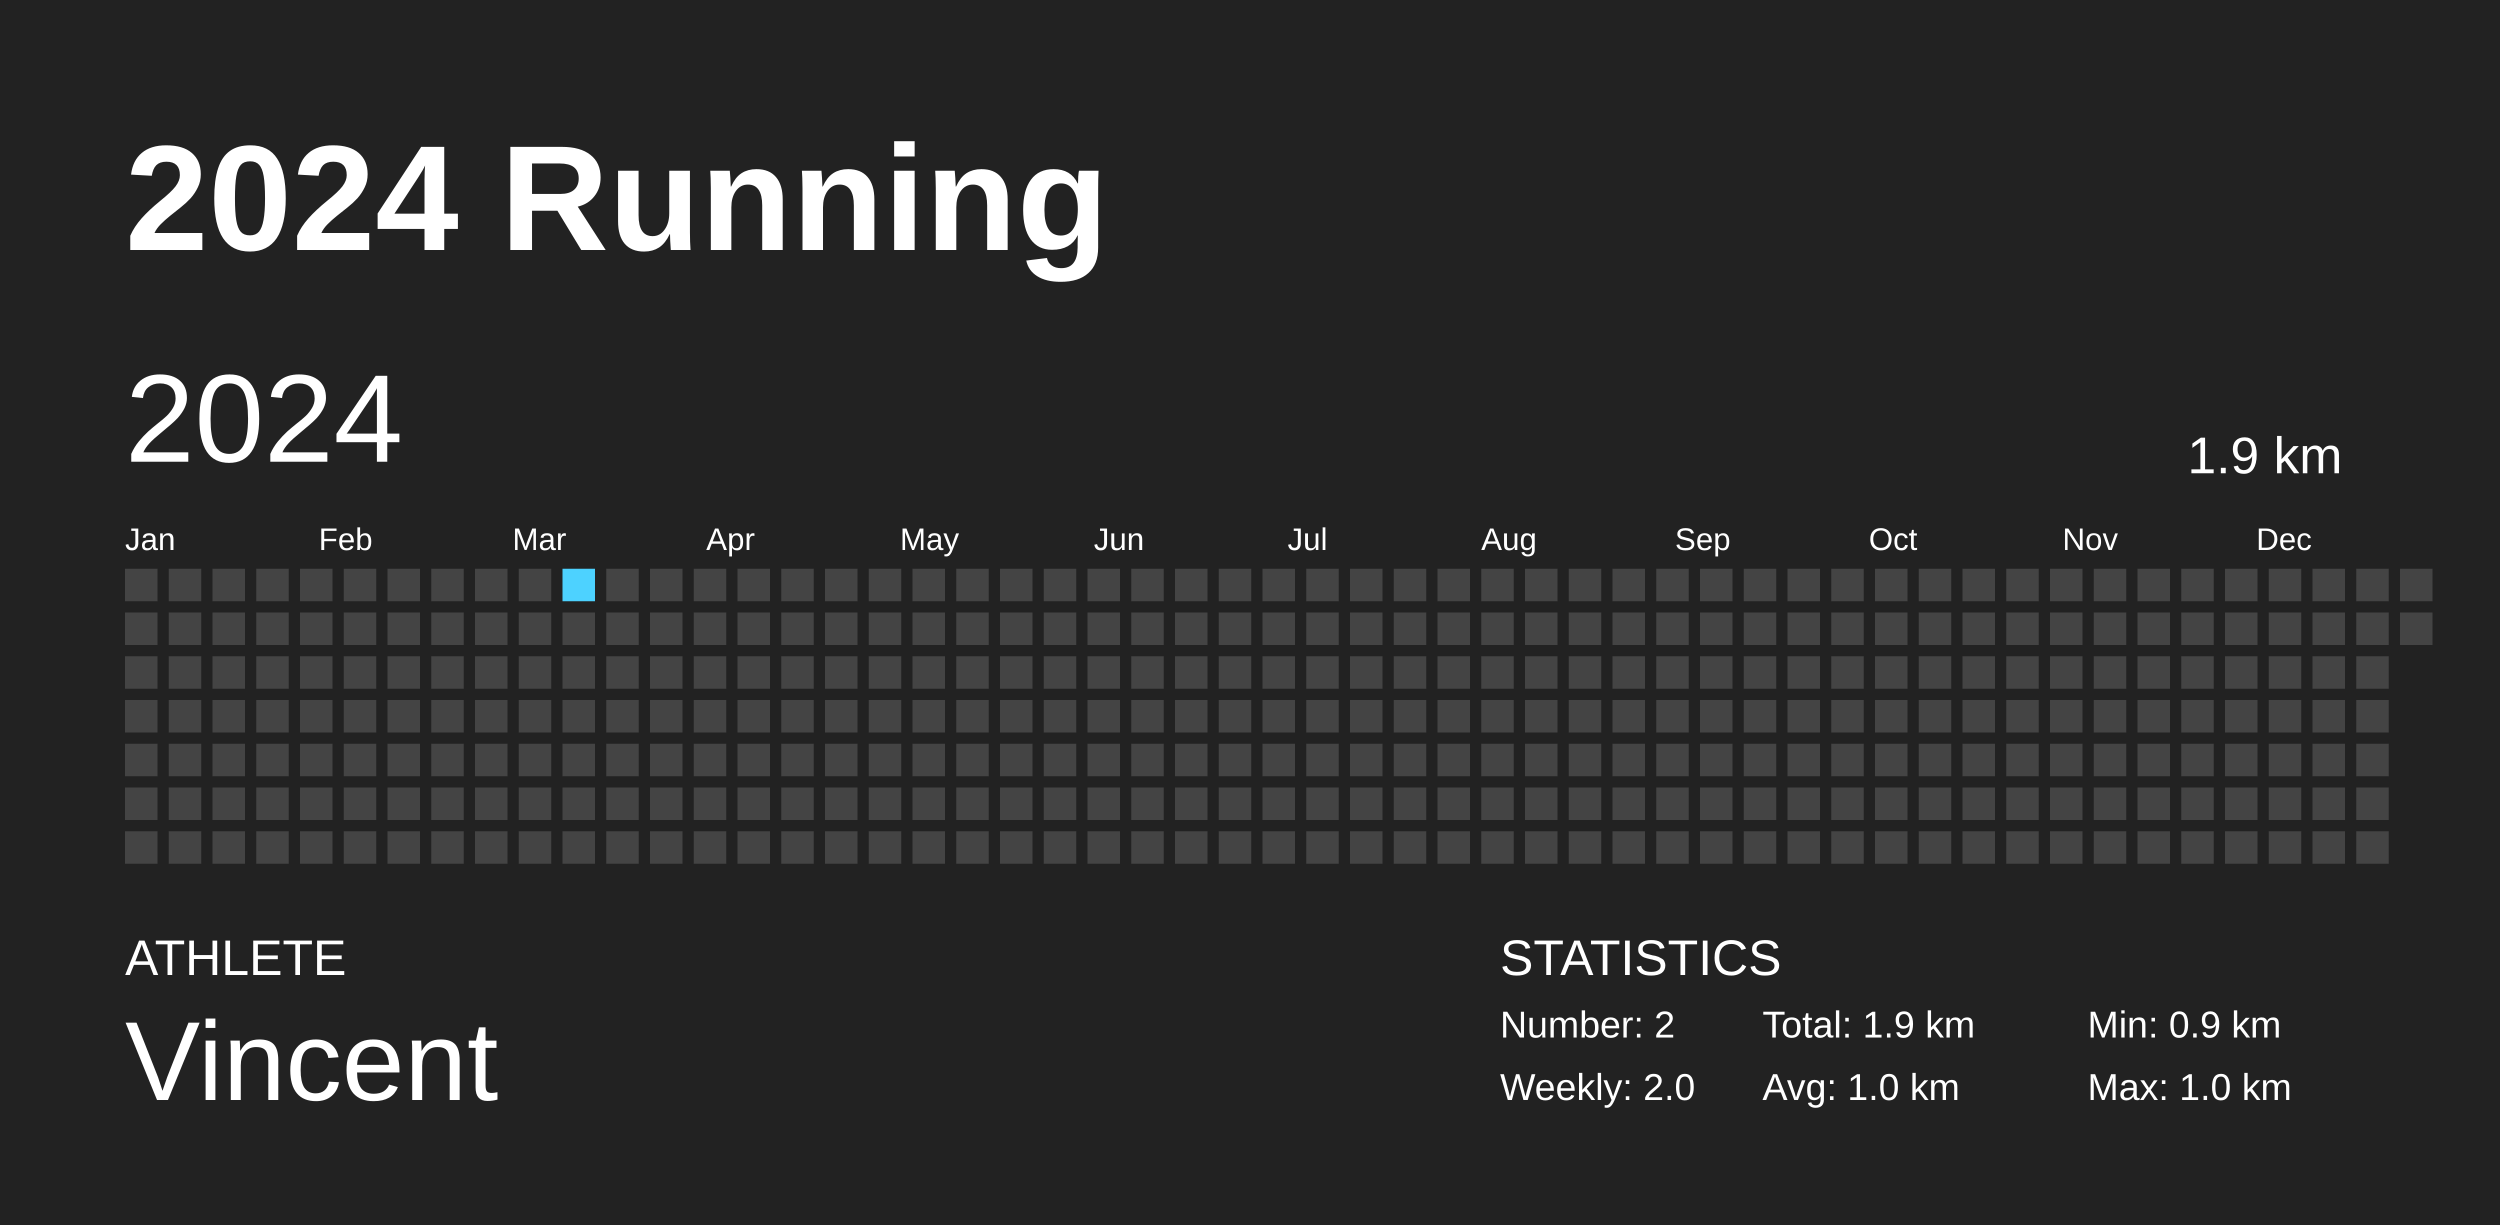
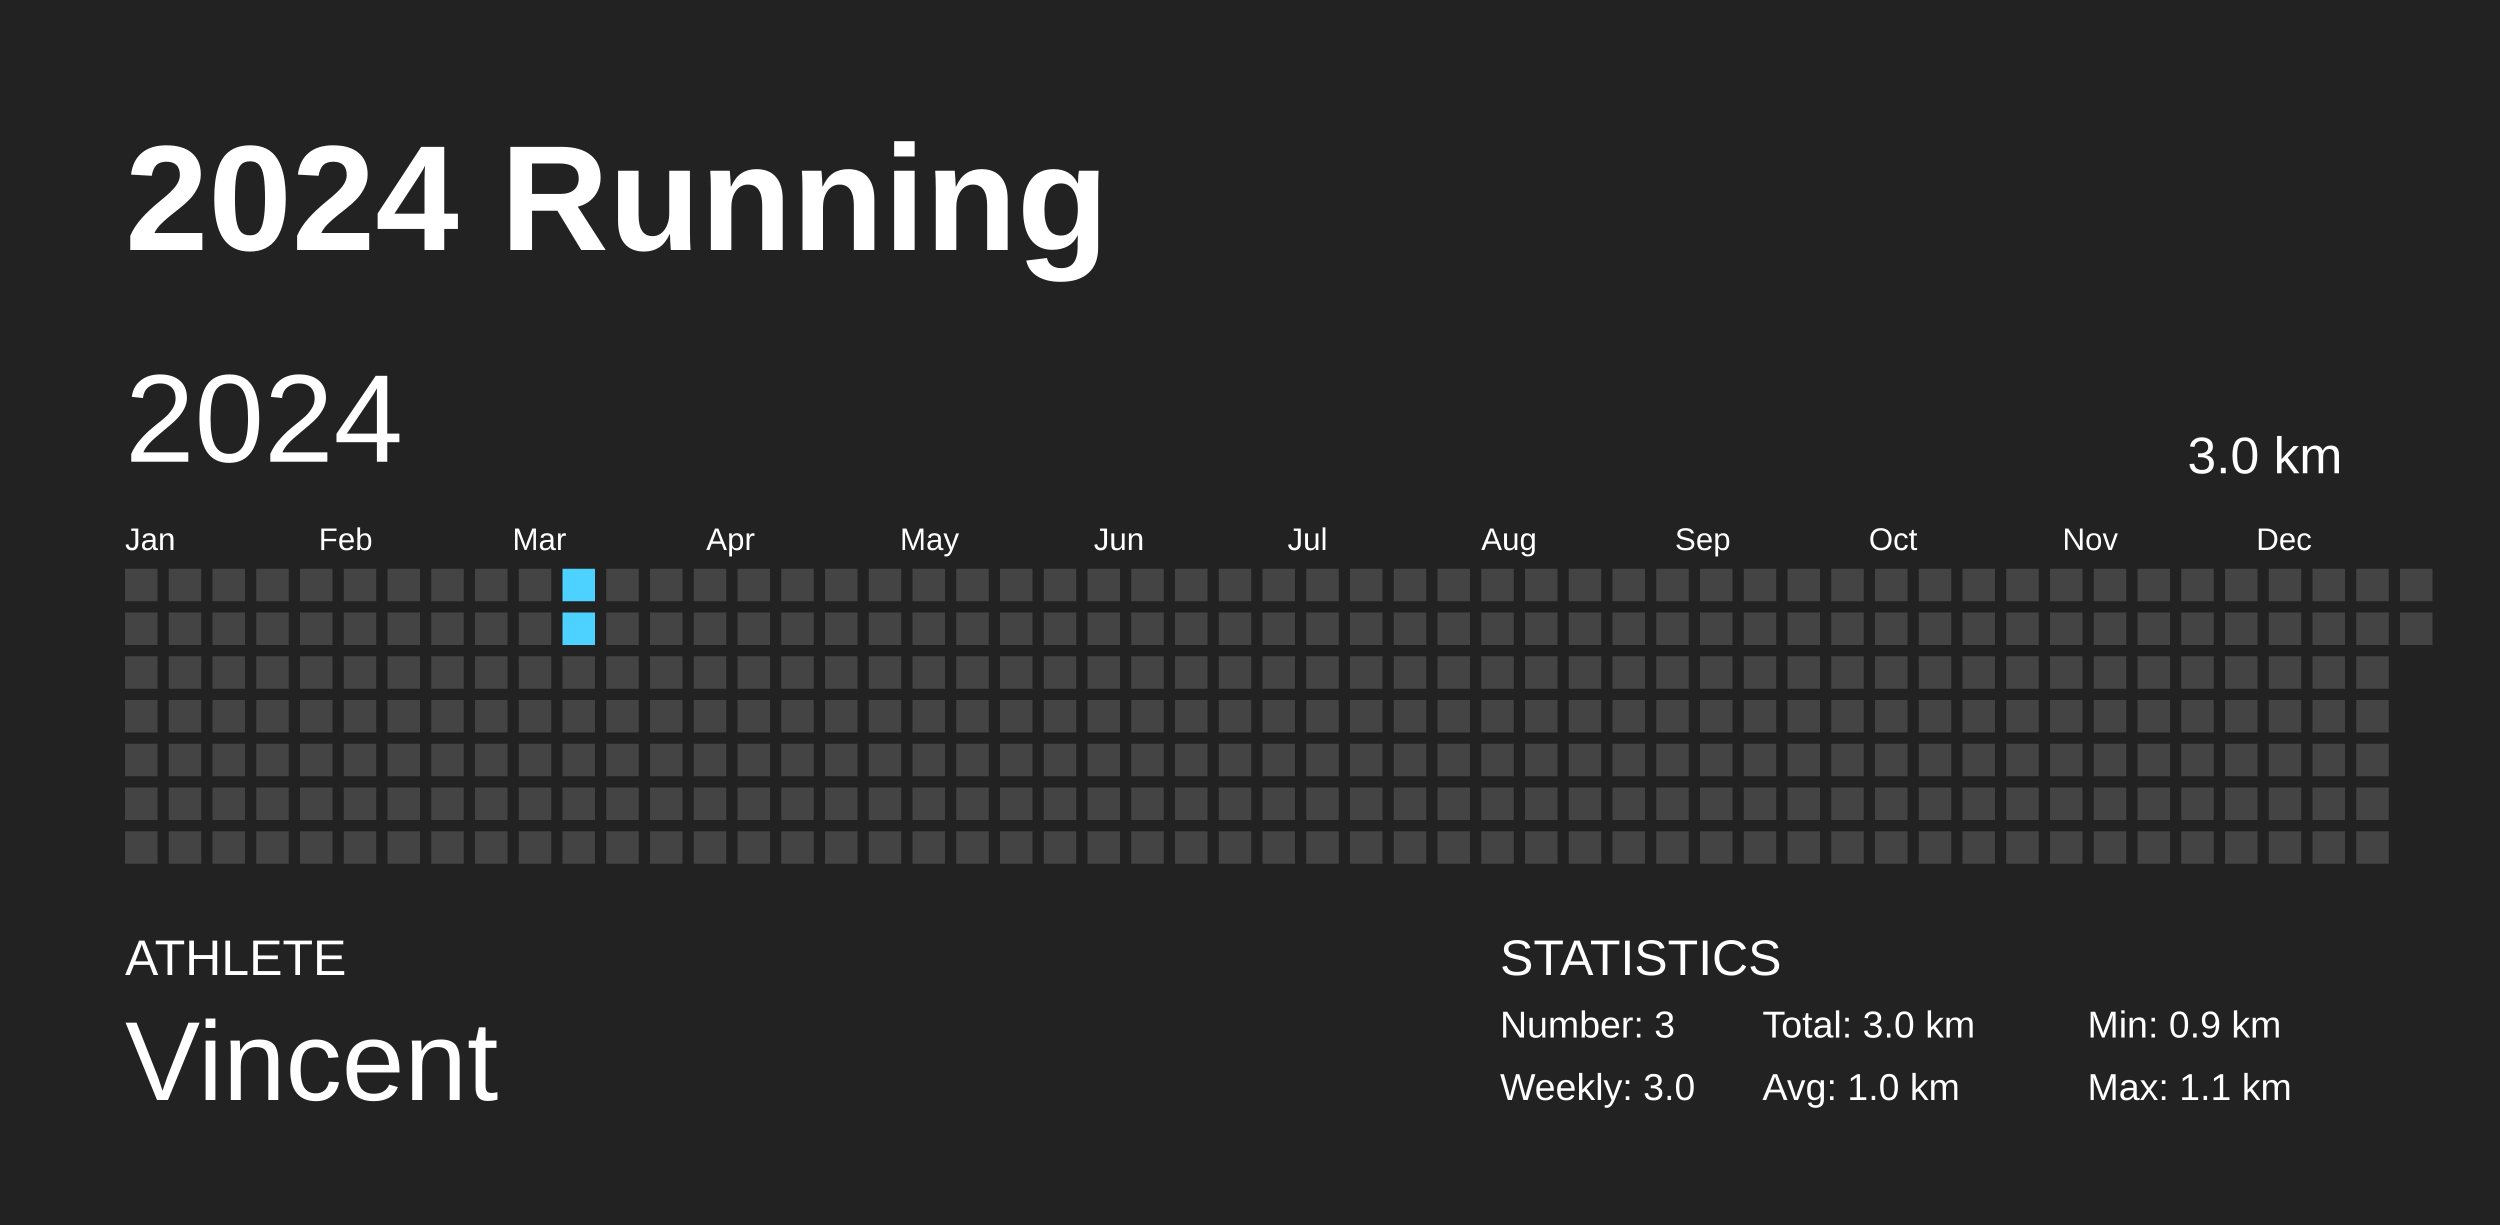
<svg xmlns="http://www.w3.org/2000/svg" baseProfile="full" height="98mm" version="1.1" viewBox="0,0,200,98" width="200mm">
  <defs />
  <rect fill="#222222" height="98" width="200" x="0" y="0" />
  <text fill="#FFFFFF" style="font-size:12px; font-family:Arial; font-weight:bold;" x="10" y="20">2024 Running</text>
  <text fill="#FFFFFF" style="font-size:4px; font-family:Arial" x="10" y="78">ATHLETE</text>
  <text fill="#FFFFFF" style="font-size:9px; font-family:Arial" x="10" y="88">Vincent</text>
  <text fill="#FFFFFF" style="font-size:4px; font-family:Arial" x="120" y="78">STATISTICS</text>
-   <text fill="#FFFFFF" style="font-size:3px; font-family:Arial" x="120" y="83">Number: 2</text>
-   <text fill="#FFFFFF" style="font-size:3px; font-family:Arial" x="120" y="88">Weekly: 2.0</text>
-   <text fill="#FFFFFF" style="font-size:3px; font-family:Arial" x="141" y="83">Total: 1.9 km</text>
+   <text fill="#FFFFFF" style="font-size:3px; font-family:Arial" x="120" y="83">Number: 3</text>
+   <text fill="#FFFFFF" style="font-size:3px; font-family:Arial" x="120" y="88">Weekly: 3.0</text>
+   <text fill="#FFFFFF" style="font-size:3px; font-family:Arial" x="141" y="83">Total: 3.0 km</text>
  <text fill="#FFFFFF" style="font-size:3px; font-family:Arial" x="141" y="88">Avg: 1.0 km</text>
  <text fill="#FFFFFF" style="font-size:3px; font-family:Arial" x="167" y="83">Min: 0.9 km</text>
-   <text fill="#FFFFFF" style="font-size:3px; font-family:Arial" x="167" y="88">Max: 1.0 km</text>
+   <text fill="#FFFFFF" style="font-size:3px; font-family:Arial" x="167" y="88">Max: 1.1 km</text>
  <text dominant-baseline="hanging" fill="#FFFFFF" style="font-size:10.0px; font-family:Arial;" x="10" y="30">2024</text>
-   <text dominant-baseline="hanging" fill="#FFFFFF" style="font-size:4.125px; font-family:Arial;" x="175" y="35">1.9 km</text>
+   <text dominant-baseline="hanging" fill="#FFFFFF" style="font-size:4.125px; font-family:Arial;" x="175" y="35">3.0 km</text>
  <text fill="#FFFFFF" style="font-size:2.5px; font-family:Arial" x="10.0" y="44">Jan</text>
  <text fill="#FFFFFF" style="font-size:2.5px; font-family:Arial" x="25.5" y="44">Feb</text>
  <text fill="#FFFFFF" style="font-size:2.5px; font-family:Arial" x="41.0" y="44">Mar</text>
  <text fill="#FFFFFF" style="font-size:2.5px; font-family:Arial" x="56.5" y="44">Apr</text>
  <text fill="#FFFFFF" style="font-size:2.5px; font-family:Arial" x="72.0" y="44">May</text>
  <text fill="#FFFFFF" style="font-size:2.5px; font-family:Arial" x="87.5" y="44">Jun</text>
  <text fill="#FFFFFF" style="font-size:2.5px; font-family:Arial" x="103.0" y="44">Jul</text>
  <text fill="#FFFFFF" style="font-size:2.5px; font-family:Arial" x="118.5" y="44">Aug</text>
  <text fill="#FFFFFF" style="font-size:2.5px; font-family:Arial" x="134.0" y="44">Sep</text>
  <text fill="#FFFFFF" style="font-size:2.5px; font-family:Arial" x="149.5" y="44">Oct</text>
  <text fill="#FFFFFF" style="font-size:2.5px; font-family:Arial" x="165.0" y="44">Nov</text>
  <text fill="#FFFFFF" style="font-size:2.5px; font-family:Arial" x="180.5" y="44">Dec</text>
  <rect fill="#444444" height="2.6" width="2.6" x="10.0" y="45.5" />
  <rect fill="#444444" height="2.6" width="2.6" x="10.0" y="49.0" />
  <rect fill="#444444" height="2.6" width="2.6" x="10.0" y="52.5" />
  <rect fill="#444444" height="2.6" width="2.6" x="10.0" y="56.0" />
  <rect fill="#444444" height="2.6" width="2.6" x="10.0" y="59.5" />
  <rect fill="#444444" height="2.6" width="2.6" x="10.0" y="63.0" />
  <rect fill="#444444" height="2.6" width="2.6" x="10.0" y="66.5" />
  <rect fill="#444444" height="2.6" width="2.6" x="13.5" y="45.5" />
  <rect fill="#444444" height="2.6" width="2.6" x="13.5" y="49.0" />
  <rect fill="#444444" height="2.6" width="2.6" x="13.5" y="52.5" />
  <rect fill="#444444" height="2.6" width="2.6" x="13.5" y="56.0" />
  <rect fill="#444444" height="2.6" width="2.6" x="13.5" y="59.5" />
  <rect fill="#444444" height="2.6" width="2.6" x="13.5" y="63.0" />
  <rect fill="#444444" height="2.6" width="2.6" x="13.5" y="66.5" />
  <rect fill="#444444" height="2.6" width="2.6" x="17.0" y="45.5" />
  <rect fill="#444444" height="2.6" width="2.6" x="17.0" y="49.0" />
  <rect fill="#444444" height="2.6" width="2.6" x="17.0" y="52.5" />
  <rect fill="#444444" height="2.6" width="2.6" x="17.0" y="56.0" />
  <rect fill="#444444" height="2.6" width="2.6" x="17.0" y="59.5" />
  <rect fill="#444444" height="2.6" width="2.6" x="17.0" y="63.0" />
  <rect fill="#444444" height="2.6" width="2.6" x="17.0" y="66.5" />
  <rect fill="#444444" height="2.6" width="2.6" x="20.5" y="45.5" />
  <rect fill="#444444" height="2.6" width="2.6" x="20.5" y="49.0" />
  <rect fill="#444444" height="2.6" width="2.6" x="20.5" y="52.5" />
  <rect fill="#444444" height="2.6" width="2.6" x="20.5" y="56.0" />
  <rect fill="#444444" height="2.6" width="2.6" x="20.5" y="59.5" />
  <rect fill="#444444" height="2.6" width="2.6" x="20.5" y="63.0" />
  <rect fill="#444444" height="2.6" width="2.6" x="20.5" y="66.5" />
  <rect fill="#444444" height="2.6" width="2.6" x="24.0" y="45.5" />
  <rect fill="#444444" height="2.6" width="2.6" x="24.0" y="49.0" />
  <rect fill="#444444" height="2.6" width="2.6" x="24.0" y="52.5" />
  <rect fill="#444444" height="2.6" width="2.6" x="24.0" y="56.0" />
  <rect fill="#444444" height="2.6" width="2.6" x="24.0" y="59.5" />
  <rect fill="#444444" height="2.6" width="2.6" x="24.0" y="63.0" />
  <rect fill="#444444" height="2.6" width="2.6" x="24.0" y="66.5" />
  <rect fill="#444444" height="2.6" width="2.6" x="27.5" y="45.5" />
  <rect fill="#444444" height="2.6" width="2.6" x="27.5" y="49.0" />
  <rect fill="#444444" height="2.6" width="2.6" x="27.5" y="52.5" />
  <rect fill="#444444" height="2.6" width="2.6" x="27.5" y="56.0" />
  <rect fill="#444444" height="2.6" width="2.6" x="27.5" y="59.5" />
  <rect fill="#444444" height="2.6" width="2.6" x="27.5" y="63.0" />
  <rect fill="#444444" height="2.6" width="2.6" x="27.5" y="66.5" />
  <rect fill="#444444" height="2.6" width="2.6" x="31.0" y="45.5" />
  <rect fill="#444444" height="2.6" width="2.6" x="31.0" y="49.0" />
  <rect fill="#444444" height="2.6" width="2.6" x="31.0" y="52.5" />
  <rect fill="#444444" height="2.6" width="2.6" x="31.0" y="56.0" />
  <rect fill="#444444" height="2.6" width="2.6" x="31.0" y="59.5" />
  <rect fill="#444444" height="2.6" width="2.6" x="31.0" y="63.0" />
  <rect fill="#444444" height="2.6" width="2.6" x="31.0" y="66.5" />
  <rect fill="#444444" height="2.6" width="2.6" x="34.5" y="45.5" />
  <rect fill="#444444" height="2.6" width="2.6" x="34.5" y="49.0" />
  <rect fill="#444444" height="2.6" width="2.6" x="34.5" y="52.5" />
  <rect fill="#444444" height="2.6" width="2.6" x="34.5" y="56.0" />
  <rect fill="#444444" height="2.6" width="2.6" x="34.5" y="59.5" />
  <rect fill="#444444" height="2.6" width="2.6" x="34.5" y="63.0" />
  <rect fill="#444444" height="2.6" width="2.6" x="34.5" y="66.5" />
  <rect fill="#444444" height="2.6" width="2.6" x="38.0" y="45.5" />
  <rect fill="#444444" height="2.6" width="2.6" x="38.0" y="49.0" />
  <rect fill="#444444" height="2.6" width="2.6" x="38.0" y="52.5" />
  <rect fill="#444444" height="2.6" width="2.6" x="38.0" y="56.0" />
  <rect fill="#444444" height="2.6" width="2.6" x="38.0" y="59.5" />
  <rect fill="#444444" height="2.6" width="2.6" x="38.0" y="63.0" />
  <rect fill="#444444" height="2.6" width="2.6" x="38.0" y="66.5" />
  <rect fill="#444444" height="2.6" width="2.6" x="41.5" y="45.5" />
  <rect fill="#444444" height="2.6" width="2.6" x="41.5" y="49.0" />
  <rect fill="#444444" height="2.6" width="2.6" x="41.5" y="52.5" />
  <rect fill="#444444" height="2.6" width="2.6" x="41.5" y="56.0" />
  <rect fill="#444444" height="2.6" width="2.6" x="41.5" y="59.5" />
  <rect fill="#444444" height="2.6" width="2.6" x="41.5" y="63.0" />
  <rect fill="#444444" height="2.6" width="2.6" x="41.5" y="66.5" />
-   <rect fill="#4DD2FF" height="2.6" width="2.6" x="45.0" y="45.5" />
-   <rect fill="#444444" height="2.6" width="2.6" x="45.0" y="49.0" />
+   <rect fill="#4dd2ff" height="2.6" width="2.6" x="45.0" y="45.5" />
+   <rect fill="#4dd2ff" height="2.6" width="2.6" x="45.0" y="49.0" />
  <rect fill="#444444" height="2.6" width="2.6" x="45.0" y="52.5" />
  <rect fill="#444444" height="2.6" width="2.6" x="45.0" y="56.0" />
  <rect fill="#444444" height="2.6" width="2.6" x="45.0" y="59.5" />
  <rect fill="#444444" height="2.6" width="2.6" x="45.0" y="63.0" />
  <rect fill="#444444" height="2.6" width="2.6" x="45.0" y="66.5" />
  <rect fill="#444444" height="2.6" width="2.6" x="48.5" y="45.5" />
  <rect fill="#444444" height="2.6" width="2.6" x="48.5" y="49.0" />
  <rect fill="#444444" height="2.6" width="2.6" x="48.5" y="52.5" />
  <rect fill="#444444" height="2.6" width="2.6" x="48.5" y="56.0" />
  <rect fill="#444444" height="2.6" width="2.6" x="48.5" y="59.5" />
  <rect fill="#444444" height="2.6" width="2.6" x="48.5" y="63.0" />
  <rect fill="#444444" height="2.6" width="2.6" x="48.5" y="66.5" />
  <rect fill="#444444" height="2.6" width="2.6" x="52.0" y="45.5" />
  <rect fill="#444444" height="2.6" width="2.6" x="52.0" y="49.0" />
  <rect fill="#444444" height="2.6" width="2.6" x="52.0" y="52.5" />
  <rect fill="#444444" height="2.6" width="2.6" x="52.0" y="56.0" />
  <rect fill="#444444" height="2.6" width="2.6" x="52.0" y="59.5" />
  <rect fill="#444444" height="2.6" width="2.6" x="52.0" y="63.0" />
  <rect fill="#444444" height="2.6" width="2.6" x="52.0" y="66.5" />
  <rect fill="#444444" height="2.6" width="2.6" x="55.5" y="45.5" />
  <rect fill="#444444" height="2.6" width="2.6" x="55.5" y="49.0" />
  <rect fill="#444444" height="2.6" width="2.6" x="55.5" y="52.5" />
  <rect fill="#444444" height="2.6" width="2.6" x="55.5" y="56.0" />
  <rect fill="#444444" height="2.6" width="2.6" x="55.5" y="59.5" />
  <rect fill="#444444" height="2.6" width="2.6" x="55.5" y="63.0" />
  <rect fill="#444444" height="2.6" width="2.6" x="55.5" y="66.5" />
  <rect fill="#444444" height="2.6" width="2.6" x="59.0" y="45.5" />
  <rect fill="#444444" height="2.6" width="2.6" x="59.0" y="49.0" />
  <rect fill="#444444" height="2.6" width="2.6" x="59.0" y="52.5" />
  <rect fill="#444444" height="2.6" width="2.6" x="59.0" y="56.0" />
  <rect fill="#444444" height="2.6" width="2.6" x="59.0" y="59.5" />
  <rect fill="#444444" height="2.6" width="2.6" x="59.0" y="63.0" />
  <rect fill="#444444" height="2.6" width="2.6" x="59.0" y="66.5" />
  <rect fill="#444444" height="2.6" width="2.6" x="62.5" y="45.5" />
  <rect fill="#444444" height="2.6" width="2.6" x="62.5" y="49.0" />
  <rect fill="#444444" height="2.6" width="2.6" x="62.5" y="52.5" />
  <rect fill="#444444" height="2.6" width="2.6" x="62.5" y="56.0" />
  <rect fill="#444444" height="2.6" width="2.6" x="62.5" y="59.5" />
  <rect fill="#444444" height="2.6" width="2.6" x="62.5" y="63.0" />
  <rect fill="#444444" height="2.6" width="2.6" x="62.5" y="66.5" />
  <rect fill="#444444" height="2.6" width="2.6" x="66.0" y="45.5" />
  <rect fill="#444444" height="2.6" width="2.6" x="66.0" y="49.0" />
  <rect fill="#444444" height="2.6" width="2.6" x="66.0" y="52.5" />
  <rect fill="#444444" height="2.6" width="2.6" x="66.0" y="56.0" />
  <rect fill="#444444" height="2.6" width="2.6" x="66.0" y="59.5" />
  <rect fill="#444444" height="2.6" width="2.6" x="66.0" y="63.0" />
  <rect fill="#444444" height="2.6" width="2.6" x="66.0" y="66.5" />
  <rect fill="#444444" height="2.6" width="2.6" x="69.5" y="45.5" />
  <rect fill="#444444" height="2.6" width="2.6" x="69.5" y="49.0" />
  <rect fill="#444444" height="2.6" width="2.6" x="69.5" y="52.5" />
  <rect fill="#444444" height="2.6" width="2.6" x="69.5" y="56.0" />
  <rect fill="#444444" height="2.6" width="2.6" x="69.5" y="59.5" />
  <rect fill="#444444" height="2.6" width="2.6" x="69.5" y="63.0" />
  <rect fill="#444444" height="2.6" width="2.6" x="69.5" y="66.5" />
  <rect fill="#444444" height="2.6" width="2.6" x="73.0" y="45.5" />
  <rect fill="#444444" height="2.6" width="2.6" x="73.0" y="49.0" />
  <rect fill="#444444" height="2.6" width="2.6" x="73.0" y="52.5" />
  <rect fill="#444444" height="2.6" width="2.6" x="73.0" y="56.0" />
  <rect fill="#444444" height="2.6" width="2.6" x="73.0" y="59.5" />
  <rect fill="#444444" height="2.6" width="2.6" x="73.0" y="63.0" />
  <rect fill="#444444" height="2.6" width="2.6" x="73.0" y="66.5" />
  <rect fill="#444444" height="2.6" width="2.6" x="76.5" y="45.5" />
  <rect fill="#444444" height="2.6" width="2.6" x="76.5" y="49.0" />
  <rect fill="#444444" height="2.6" width="2.6" x="76.5" y="52.5" />
  <rect fill="#444444" height="2.6" width="2.6" x="76.5" y="56.0" />
  <rect fill="#444444" height="2.6" width="2.6" x="76.5" y="59.5" />
  <rect fill="#444444" height="2.6" width="2.6" x="76.5" y="63.0" />
  <rect fill="#444444" height="2.6" width="2.6" x="76.5" y="66.5" />
  <rect fill="#444444" height="2.6" width="2.6" x="80.0" y="45.5" />
  <rect fill="#444444" height="2.6" width="2.6" x="80.0" y="49.0" />
  <rect fill="#444444" height="2.6" width="2.6" x="80.0" y="52.5" />
  <rect fill="#444444" height="2.6" width="2.6" x="80.0" y="56.0" />
  <rect fill="#444444" height="2.6" width="2.6" x="80.0" y="59.5" />
  <rect fill="#444444" height="2.6" width="2.6" x="80.0" y="63.0" />
  <rect fill="#444444" height="2.6" width="2.6" x="80.0" y="66.5" />
  <rect fill="#444444" height="2.6" width="2.6" x="83.5" y="45.5" />
  <rect fill="#444444" height="2.6" width="2.6" x="83.5" y="49.0" />
  <rect fill="#444444" height="2.6" width="2.6" x="83.5" y="52.5" />
  <rect fill="#444444" height="2.6" width="2.6" x="83.5" y="56.0" />
  <rect fill="#444444" height="2.6" width="2.6" x="83.5" y="59.5" />
  <rect fill="#444444" height="2.6" width="2.6" x="83.5" y="63.0" />
  <rect fill="#444444" height="2.6" width="2.6" x="83.5" y="66.5" />
  <rect fill="#444444" height="2.6" width="2.6" x="87.0" y="45.5" />
  <rect fill="#444444" height="2.6" width="2.6" x="87.0" y="49.0" />
  <rect fill="#444444" height="2.6" width="2.6" x="87.0" y="52.5" />
  <rect fill="#444444" height="2.6" width="2.6" x="87.0" y="56.0" />
  <rect fill="#444444" height="2.6" width="2.6" x="87.0" y="59.5" />
  <rect fill="#444444" height="2.6" width="2.6" x="87.0" y="63.0" />
  <rect fill="#444444" height="2.6" width="2.6" x="87.0" y="66.5" />
  <rect fill="#444444" height="2.6" width="2.6" x="90.5" y="45.5" />
  <rect fill="#444444" height="2.6" width="2.6" x="90.5" y="49.0" />
  <rect fill="#444444" height="2.6" width="2.6" x="90.5" y="52.5" />
  <rect fill="#444444" height="2.6" width="2.6" x="90.5" y="56.0" />
  <rect fill="#444444" height="2.6" width="2.6" x="90.5" y="59.5" />
  <rect fill="#444444" height="2.6" width="2.6" x="90.5" y="63.0" />
  <rect fill="#444444" height="2.6" width="2.6" x="90.5" y="66.5" />
  <rect fill="#444444" height="2.6" width="2.6" x="94.0" y="45.5" />
  <rect fill="#444444" height="2.6" width="2.6" x="94.0" y="49.0" />
  <rect fill="#444444" height="2.6" width="2.6" x="94.0" y="52.5" />
  <rect fill="#444444" height="2.6" width="2.6" x="94.0" y="56.0" />
  <rect fill="#444444" height="2.6" width="2.6" x="94.0" y="59.5" />
  <rect fill="#444444" height="2.6" width="2.6" x="94.0" y="63.0" />
  <rect fill="#444444" height="2.6" width="2.6" x="94.0" y="66.5" />
  <rect fill="#444444" height="2.6" width="2.6" x="97.5" y="45.5" />
  <rect fill="#444444" height="2.6" width="2.6" x="97.5" y="49.0" />
  <rect fill="#444444" height="2.6" width="2.6" x="97.5" y="52.5" />
  <rect fill="#444444" height="2.6" width="2.6" x="97.5" y="56.0" />
  <rect fill="#444444" height="2.6" width="2.6" x="97.5" y="59.5" />
  <rect fill="#444444" height="2.6" width="2.6" x="97.5" y="63.0" />
  <rect fill="#444444" height="2.6" width="2.6" x="97.5" y="66.5" />
  <rect fill="#444444" height="2.6" width="2.6" x="101.0" y="45.5" />
  <rect fill="#444444" height="2.6" width="2.6" x="101.0" y="49.0" />
  <rect fill="#444444" height="2.6" width="2.6" x="101.0" y="52.5" />
  <rect fill="#444444" height="2.6" width="2.6" x="101.0" y="56.0" />
  <rect fill="#444444" height="2.6" width="2.6" x="101.0" y="59.5" />
  <rect fill="#444444" height="2.6" width="2.6" x="101.0" y="63.0" />
  <rect fill="#444444" height="2.6" width="2.6" x="101.0" y="66.5" />
  <rect fill="#444444" height="2.6" width="2.6" x="104.5" y="45.5" />
  <rect fill="#444444" height="2.6" width="2.6" x="104.5" y="49.0" />
  <rect fill="#444444" height="2.6" width="2.6" x="104.5" y="52.5" />
  <rect fill="#444444" height="2.6" width="2.6" x="104.5" y="56.0" />
  <rect fill="#444444" height="2.6" width="2.6" x="104.5" y="59.5" />
  <rect fill="#444444" height="2.6" width="2.6" x="104.5" y="63.0" />
  <rect fill="#444444" height="2.6" width="2.6" x="104.5" y="66.5" />
  <rect fill="#444444" height="2.6" width="2.6" x="108.0" y="45.5" />
  <rect fill="#444444" height="2.6" width="2.6" x="108.0" y="49.0" />
  <rect fill="#444444" height="2.6" width="2.6" x="108.0" y="52.5" />
  <rect fill="#444444" height="2.6" width="2.6" x="108.0" y="56.0" />
  <rect fill="#444444" height="2.6" width="2.6" x="108.0" y="59.5" />
  <rect fill="#444444" height="2.6" width="2.6" x="108.0" y="63.0" />
  <rect fill="#444444" height="2.6" width="2.6" x="108.0" y="66.5" />
  <rect fill="#444444" height="2.6" width="2.6" x="111.5" y="45.5" />
  <rect fill="#444444" height="2.6" width="2.6" x="111.5" y="49.0" />
  <rect fill="#444444" height="2.6" width="2.6" x="111.5" y="52.5" />
  <rect fill="#444444" height="2.6" width="2.6" x="111.5" y="56.0" />
  <rect fill="#444444" height="2.6" width="2.6" x="111.5" y="59.5" />
  <rect fill="#444444" height="2.6" width="2.6" x="111.5" y="63.0" />
  <rect fill="#444444" height="2.6" width="2.6" x="111.5" y="66.5" />
  <rect fill="#444444" height="2.6" width="2.6" x="115.0" y="45.5" />
  <rect fill="#444444" height="2.6" width="2.6" x="115.0" y="49.0" />
  <rect fill="#444444" height="2.6" width="2.6" x="115.0" y="52.5" />
  <rect fill="#444444" height="2.6" width="2.6" x="115.0" y="56.0" />
  <rect fill="#444444" height="2.6" width="2.6" x="115.0" y="59.5" />
  <rect fill="#444444" height="2.6" width="2.6" x="115.0" y="63.0" />
  <rect fill="#444444" height="2.6" width="2.6" x="115.0" y="66.5" />
  <rect fill="#444444" height="2.6" width="2.6" x="118.5" y="45.5" />
  <rect fill="#444444" height="2.6" width="2.6" x="118.5" y="49.0" />
  <rect fill="#444444" height="2.6" width="2.6" x="118.5" y="52.5" />
  <rect fill="#444444" height="2.6" width="2.6" x="118.5" y="56.0" />
  <rect fill="#444444" height="2.6" width="2.6" x="118.5" y="59.5" />
  <rect fill="#444444" height="2.6" width="2.6" x="118.5" y="63.0" />
  <rect fill="#444444" height="2.6" width="2.6" x="118.5" y="66.5" />
  <rect fill="#444444" height="2.6" width="2.6" x="122.0" y="45.5" />
  <rect fill="#444444" height="2.6" width="2.6" x="122.0" y="49.0" />
  <rect fill="#444444" height="2.6" width="2.6" x="122.0" y="52.5" />
  <rect fill="#444444" height="2.6" width="2.6" x="122.0" y="56.0" />
  <rect fill="#444444" height="2.6" width="2.6" x="122.0" y="59.5" />
  <rect fill="#444444" height="2.6" width="2.6" x="122.0" y="63.0" />
  <rect fill="#444444" height="2.6" width="2.6" x="122.0" y="66.5" />
  <rect fill="#444444" height="2.6" width="2.6" x="125.5" y="45.5" />
  <rect fill="#444444" height="2.6" width="2.6" x="125.5" y="49.0" />
  <rect fill="#444444" height="2.6" width="2.6" x="125.5" y="52.5" />
  <rect fill="#444444" height="2.6" width="2.6" x="125.5" y="56.0" />
  <rect fill="#444444" height="2.6" width="2.6" x="125.5" y="59.5" />
  <rect fill="#444444" height="2.6" width="2.6" x="125.5" y="63.0" />
  <rect fill="#444444" height="2.6" width="2.6" x="125.5" y="66.5" />
  <rect fill="#444444" height="2.6" width="2.6" x="129.0" y="45.5" />
  <rect fill="#444444" height="2.6" width="2.6" x="129.0" y="49.0" />
  <rect fill="#444444" height="2.6" width="2.6" x="129.0" y="52.5" />
  <rect fill="#444444" height="2.6" width="2.6" x="129.0" y="56.0" />
  <rect fill="#444444" height="2.6" width="2.6" x="129.0" y="59.5" />
  <rect fill="#444444" height="2.6" width="2.6" x="129.0" y="63.0" />
  <rect fill="#444444" height="2.6" width="2.6" x="129.0" y="66.5" />
  <rect fill="#444444" height="2.6" width="2.6" x="132.5" y="45.5" />
  <rect fill="#444444" height="2.6" width="2.6" x="132.5" y="49.0" />
  <rect fill="#444444" height="2.6" width="2.6" x="132.5" y="52.5" />
  <rect fill="#444444" height="2.6" width="2.6" x="132.5" y="56.0" />
  <rect fill="#444444" height="2.6" width="2.6" x="132.5" y="59.5" />
  <rect fill="#444444" height="2.6" width="2.6" x="132.5" y="63.0" />
  <rect fill="#444444" height="2.6" width="2.6" x="132.5" y="66.5" />
  <rect fill="#444444" height="2.6" width="2.6" x="136.0" y="45.5" />
  <rect fill="#444444" height="2.6" width="2.6" x="136.0" y="49.0" />
  <rect fill="#444444" height="2.6" width="2.6" x="136.0" y="52.5" />
  <rect fill="#444444" height="2.6" width="2.6" x="136.0" y="56.0" />
  <rect fill="#444444" height="2.6" width="2.6" x="136.0" y="59.5" />
  <rect fill="#444444" height="2.6" width="2.6" x="136.0" y="63.0" />
  <rect fill="#444444" height="2.6" width="2.6" x="136.0" y="66.5" />
  <rect fill="#444444" height="2.6" width="2.6" x="139.5" y="45.5" />
  <rect fill="#444444" height="2.6" width="2.6" x="139.5" y="49.0" />
  <rect fill="#444444" height="2.6" width="2.6" x="139.5" y="52.5" />
  <rect fill="#444444" height="2.6" width="2.6" x="139.5" y="56.0" />
  <rect fill="#444444" height="2.6" width="2.6" x="139.5" y="59.5" />
  <rect fill="#444444" height="2.6" width="2.6" x="139.5" y="63.0" />
  <rect fill="#444444" height="2.6" width="2.6" x="139.5" y="66.5" />
  <rect fill="#444444" height="2.6" width="2.6" x="143.0" y="45.5" />
  <rect fill="#444444" height="2.6" width="2.6" x="143.0" y="49.0" />
  <rect fill="#444444" height="2.6" width="2.6" x="143.0" y="52.5" />
  <rect fill="#444444" height="2.6" width="2.6" x="143.0" y="56.0" />
  <rect fill="#444444" height="2.6" width="2.6" x="143.0" y="59.5" />
  <rect fill="#444444" height="2.6" width="2.6" x="143.0" y="63.0" />
  <rect fill="#444444" height="2.6" width="2.6" x="143.0" y="66.5" />
  <rect fill="#444444" height="2.6" width="2.6" x="146.5" y="45.5" />
  <rect fill="#444444" height="2.6" width="2.6" x="146.5" y="49.0" />
  <rect fill="#444444" height="2.6" width="2.6" x="146.5" y="52.5" />
  <rect fill="#444444" height="2.6" width="2.6" x="146.5" y="56.0" />
  <rect fill="#444444" height="2.6" width="2.6" x="146.5" y="59.5" />
  <rect fill="#444444" height="2.6" width="2.6" x="146.5" y="63.0" />
  <rect fill="#444444" height="2.6" width="2.6" x="146.5" y="66.5" />
  <rect fill="#444444" height="2.6" width="2.6" x="150.0" y="45.5" />
  <rect fill="#444444" height="2.6" width="2.6" x="150.0" y="49.0" />
  <rect fill="#444444" height="2.6" width="2.6" x="150.0" y="52.5" />
  <rect fill="#444444" height="2.6" width="2.6" x="150.0" y="56.0" />
  <rect fill="#444444" height="2.6" width="2.6" x="150.0" y="59.5" />
  <rect fill="#444444" height="2.6" width="2.6" x="150.0" y="63.0" />
  <rect fill="#444444" height="2.6" width="2.6" x="150.0" y="66.5" />
  <rect fill="#444444" height="2.6" width="2.6" x="153.5" y="45.5" />
  <rect fill="#444444" height="2.6" width="2.6" x="153.5" y="49.0" />
  <rect fill="#444444" height="2.6" width="2.6" x="153.5" y="52.5" />
  <rect fill="#444444" height="2.6" width="2.6" x="153.5" y="56.0" />
  <rect fill="#444444" height="2.6" width="2.6" x="153.5" y="59.5" />
  <rect fill="#444444" height="2.6" width="2.6" x="153.5" y="63.0" />
  <rect fill="#444444" height="2.6" width="2.6" x="153.5" y="66.5" />
  <rect fill="#444444" height="2.6" width="2.6" x="157.0" y="45.5" />
  <rect fill="#444444" height="2.6" width="2.6" x="157.0" y="49.0" />
  <rect fill="#444444" height="2.6" width="2.6" x="157.0" y="52.5" />
  <rect fill="#444444" height="2.6" width="2.6" x="157.0" y="56.0" />
  <rect fill="#444444" height="2.6" width="2.6" x="157.0" y="59.5" />
  <rect fill="#444444" height="2.6" width="2.6" x="157.0" y="63.0" />
  <rect fill="#444444" height="2.6" width="2.6" x="157.0" y="66.5" />
  <rect fill="#444444" height="2.6" width="2.6" x="160.5" y="45.5" />
  <rect fill="#444444" height="2.6" width="2.6" x="160.5" y="49.0" />
  <rect fill="#444444" height="2.6" width="2.6" x="160.5" y="52.5" />
  <rect fill="#444444" height="2.6" width="2.6" x="160.5" y="56.0" />
  <rect fill="#444444" height="2.6" width="2.6" x="160.5" y="59.5" />
  <rect fill="#444444" height="2.6" width="2.6" x="160.5" y="63.0" />
  <rect fill="#444444" height="2.6" width="2.6" x="160.5" y="66.5" />
  <rect fill="#444444" height="2.6" width="2.6" x="164.0" y="45.5" />
  <rect fill="#444444" height="2.6" width="2.6" x="164.0" y="49.0" />
  <rect fill="#444444" height="2.6" width="2.6" x="164.0" y="52.5" />
  <rect fill="#444444" height="2.6" width="2.6" x="164.0" y="56.0" />
  <rect fill="#444444" height="2.6" width="2.6" x="164.0" y="59.5" />
  <rect fill="#444444" height="2.6" width="2.6" x="164.0" y="63.0" />
  <rect fill="#444444" height="2.6" width="2.6" x="164.0" y="66.5" />
  <rect fill="#444444" height="2.6" width="2.6" x="167.5" y="45.5" />
  <rect fill="#444444" height="2.6" width="2.6" x="167.5" y="49.0" />
  <rect fill="#444444" height="2.6" width="2.6" x="167.5" y="52.5" />
  <rect fill="#444444" height="2.6" width="2.6" x="167.5" y="56.0" />
  <rect fill="#444444" height="2.6" width="2.6" x="167.5" y="59.5" />
  <rect fill="#444444" height="2.6" width="2.6" x="167.5" y="63.0" />
  <rect fill="#444444" height="2.6" width="2.6" x="167.5" y="66.5" />
  <rect fill="#444444" height="2.6" width="2.6" x="171.0" y="45.5" />
  <rect fill="#444444" height="2.6" width="2.6" x="171.0" y="49.0" />
  <rect fill="#444444" height="2.6" width="2.6" x="171.0" y="52.5" />
  <rect fill="#444444" height="2.6" width="2.6" x="171.0" y="56.0" />
  <rect fill="#444444" height="2.6" width="2.6" x="171.0" y="59.5" />
  <rect fill="#444444" height="2.6" width="2.6" x="171.0" y="63.0" />
  <rect fill="#444444" height="2.6" width="2.6" x="171.0" y="66.5" />
  <rect fill="#444444" height="2.6" width="2.6" x="174.5" y="45.5" />
  <rect fill="#444444" height="2.6" width="2.6" x="174.5" y="49.0" />
  <rect fill="#444444" height="2.6" width="2.6" x="174.5" y="52.5" />
  <rect fill="#444444" height="2.6" width="2.6" x="174.5" y="56.0" />
  <rect fill="#444444" height="2.6" width="2.6" x="174.5" y="59.5" />
  <rect fill="#444444" height="2.6" width="2.6" x="174.5" y="63.0" />
  <rect fill="#444444" height="2.6" width="2.6" x="174.5" y="66.5" />
  <rect fill="#444444" height="2.6" width="2.6" x="178.0" y="45.5" />
  <rect fill="#444444" height="2.6" width="2.6" x="178.0" y="49.0" />
  <rect fill="#444444" height="2.6" width="2.6" x="178.0" y="52.5" />
  <rect fill="#444444" height="2.6" width="2.6" x="178.0" y="56.0" />
  <rect fill="#444444" height="2.6" width="2.6" x="178.0" y="59.5" />
  <rect fill="#444444" height="2.6" width="2.6" x="178.0" y="63.0" />
  <rect fill="#444444" height="2.6" width="2.6" x="178.0" y="66.5" />
  <rect fill="#444444" height="2.6" width="2.6" x="181.5" y="45.5" />
  <rect fill="#444444" height="2.6" width="2.6" x="181.5" y="49.0" />
  <rect fill="#444444" height="2.6" width="2.6" x="181.5" y="52.5" />
  <rect fill="#444444" height="2.6" width="2.6" x="181.5" y="56.0" />
  <rect fill="#444444" height="2.6" width="2.6" x="181.5" y="59.5" />
  <rect fill="#444444" height="2.6" width="2.6" x="181.5" y="63.0" />
  <rect fill="#444444" height="2.6" width="2.6" x="181.5" y="66.5" />
  <rect fill="#444444" height="2.6" width="2.6" x="185.0" y="45.5" />
  <rect fill="#444444" height="2.6" width="2.6" x="185.0" y="49.0" />
  <rect fill="#444444" height="2.6" width="2.6" x="185.0" y="52.5" />
  <rect fill="#444444" height="2.6" width="2.6" x="185.0" y="56.0" />
  <rect fill="#444444" height="2.6" width="2.6" x="185.0" y="59.5" />
  <rect fill="#444444" height="2.6" width="2.6" x="185.0" y="63.0" />
  <rect fill="#444444" height="2.6" width="2.6" x="185.0" y="66.5" />
  <rect fill="#444444" height="2.6" width="2.6" x="188.5" y="45.5" />
  <rect fill="#444444" height="2.6" width="2.6" x="188.5" y="49.0" />
  <rect fill="#444444" height="2.6" width="2.6" x="188.5" y="52.5" />
  <rect fill="#444444" height="2.6" width="2.6" x="188.5" y="56.0" />
  <rect fill="#444444" height="2.6" width="2.6" x="188.5" y="59.5" />
  <rect fill="#444444" height="2.6" width="2.6" x="188.5" y="63.0" />
  <rect fill="#444444" height="2.6" width="2.6" x="188.5" y="66.5" />
  <rect fill="#444444" height="2.6" width="2.6" x="192.0" y="45.5" />
  <rect fill="#444444" height="2.6" width="2.6" x="192.0" y="49.0" />
</svg>
